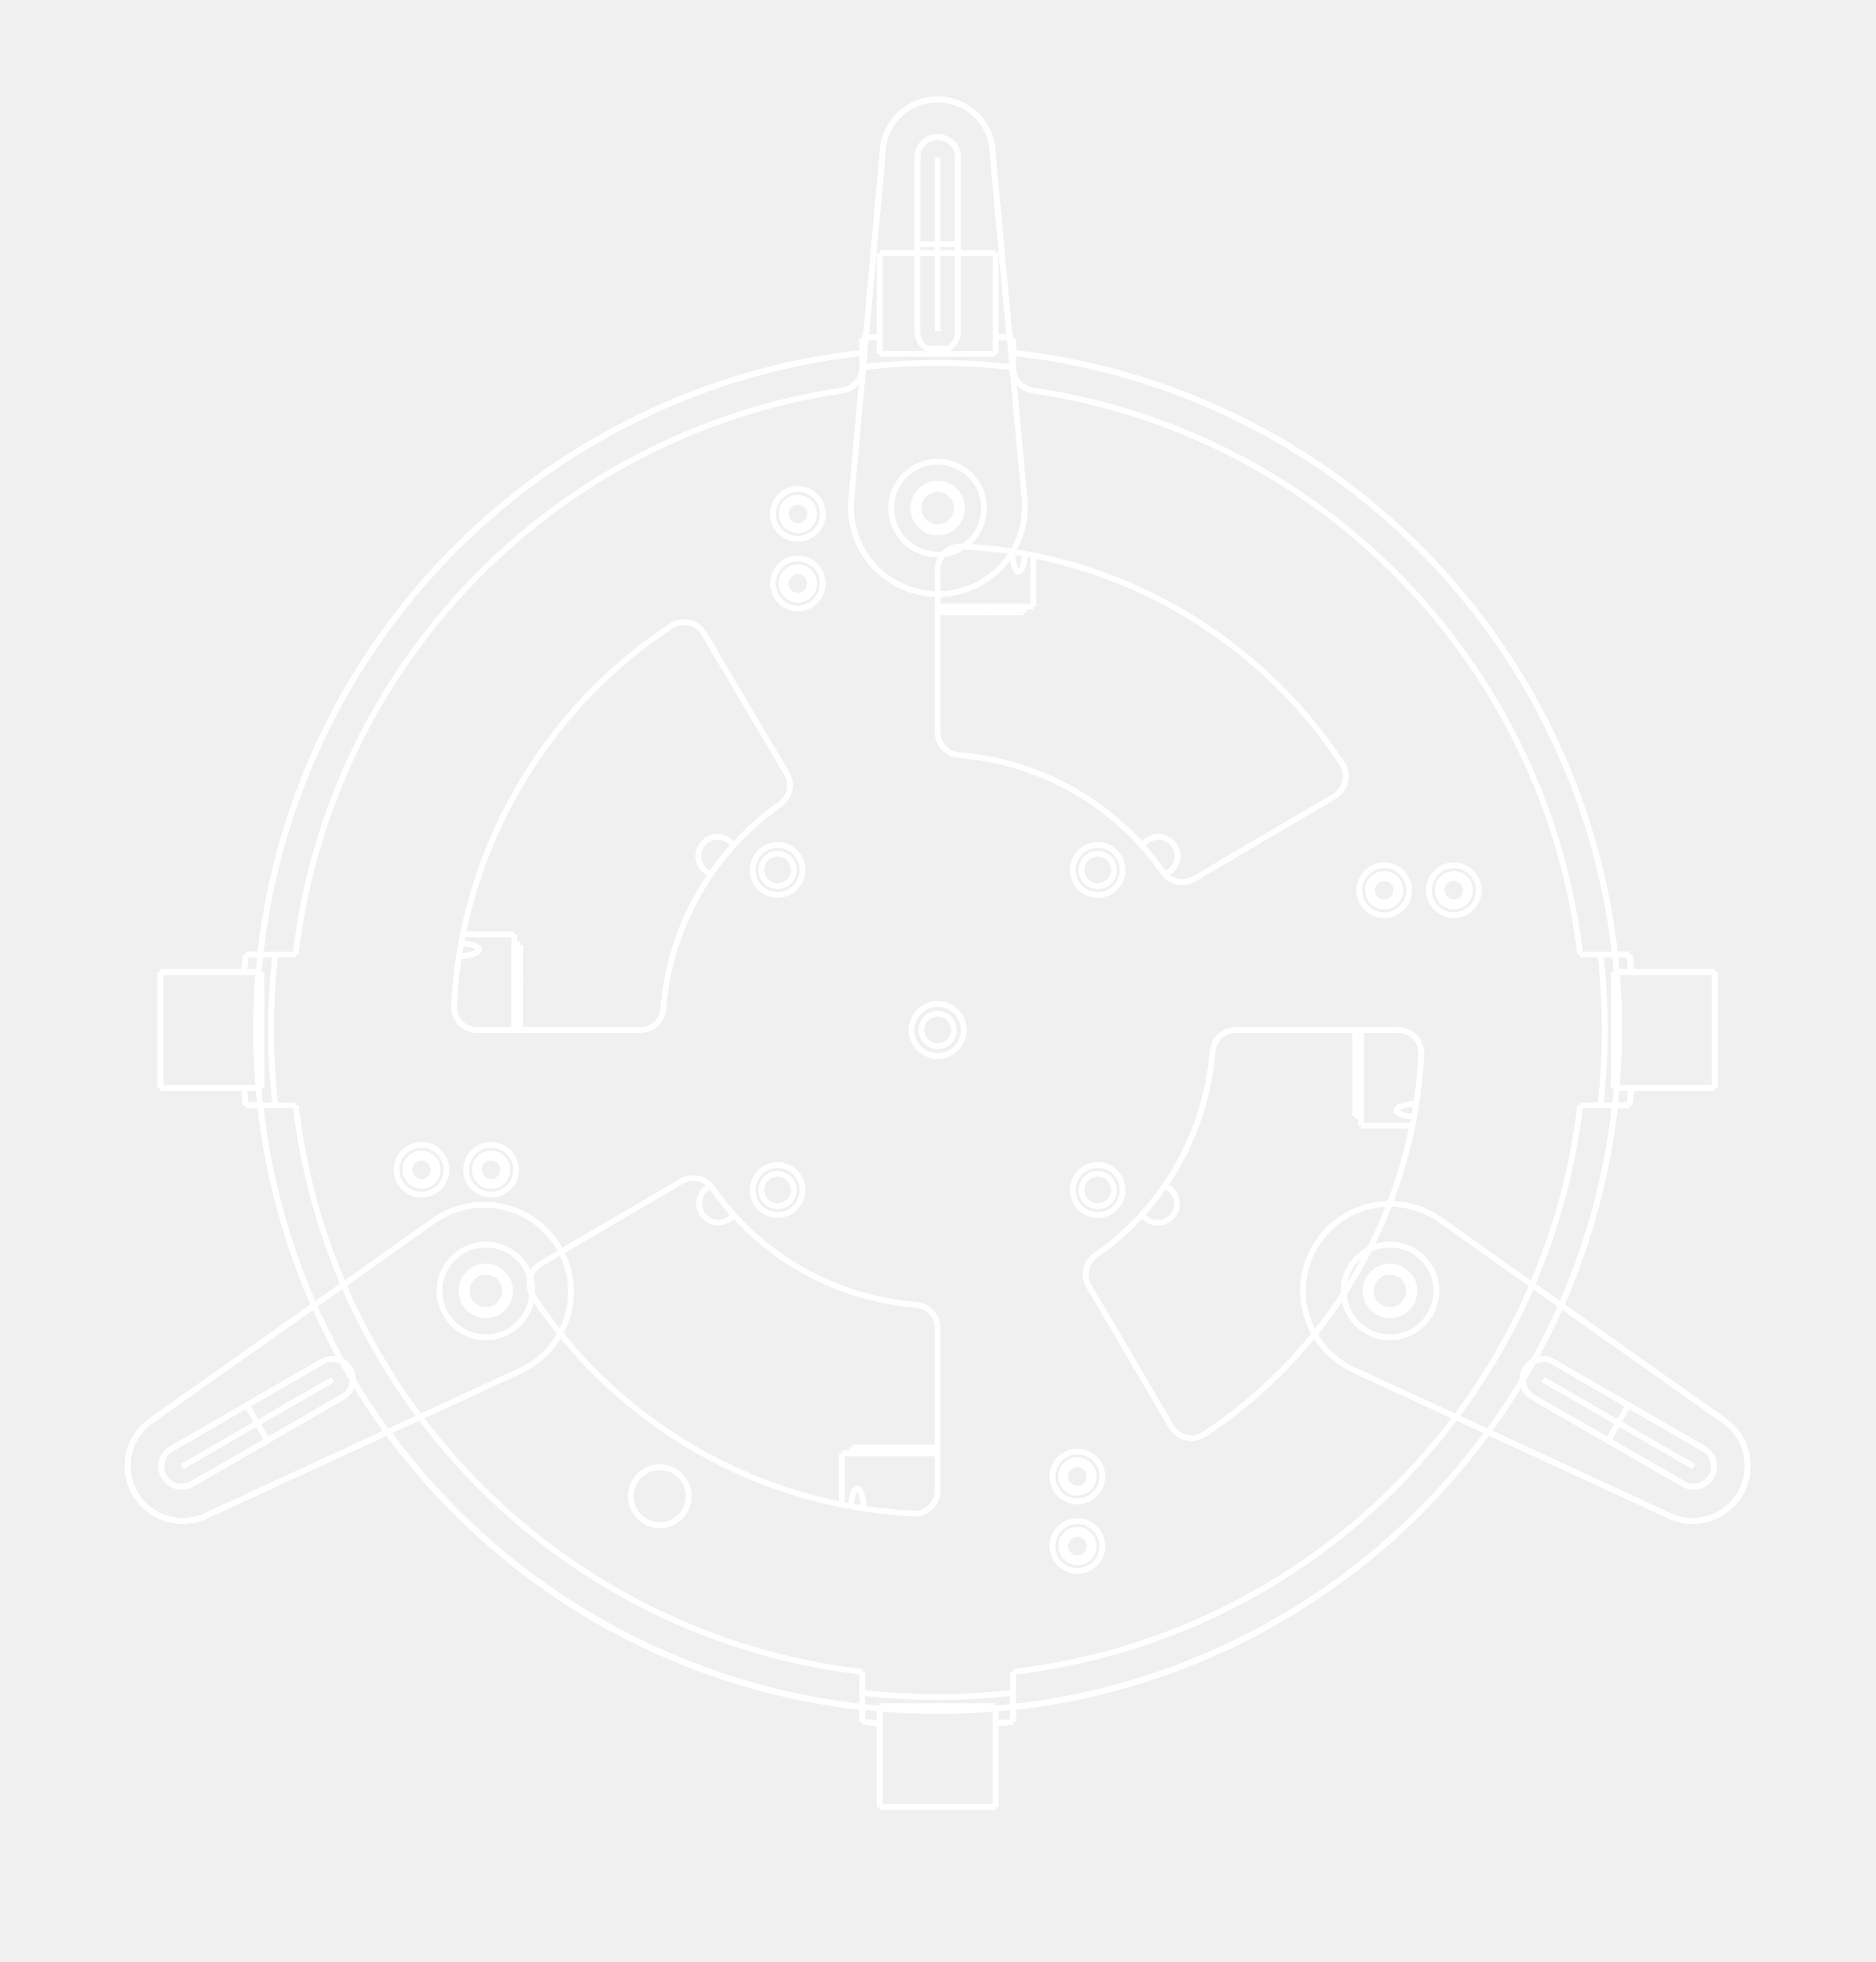
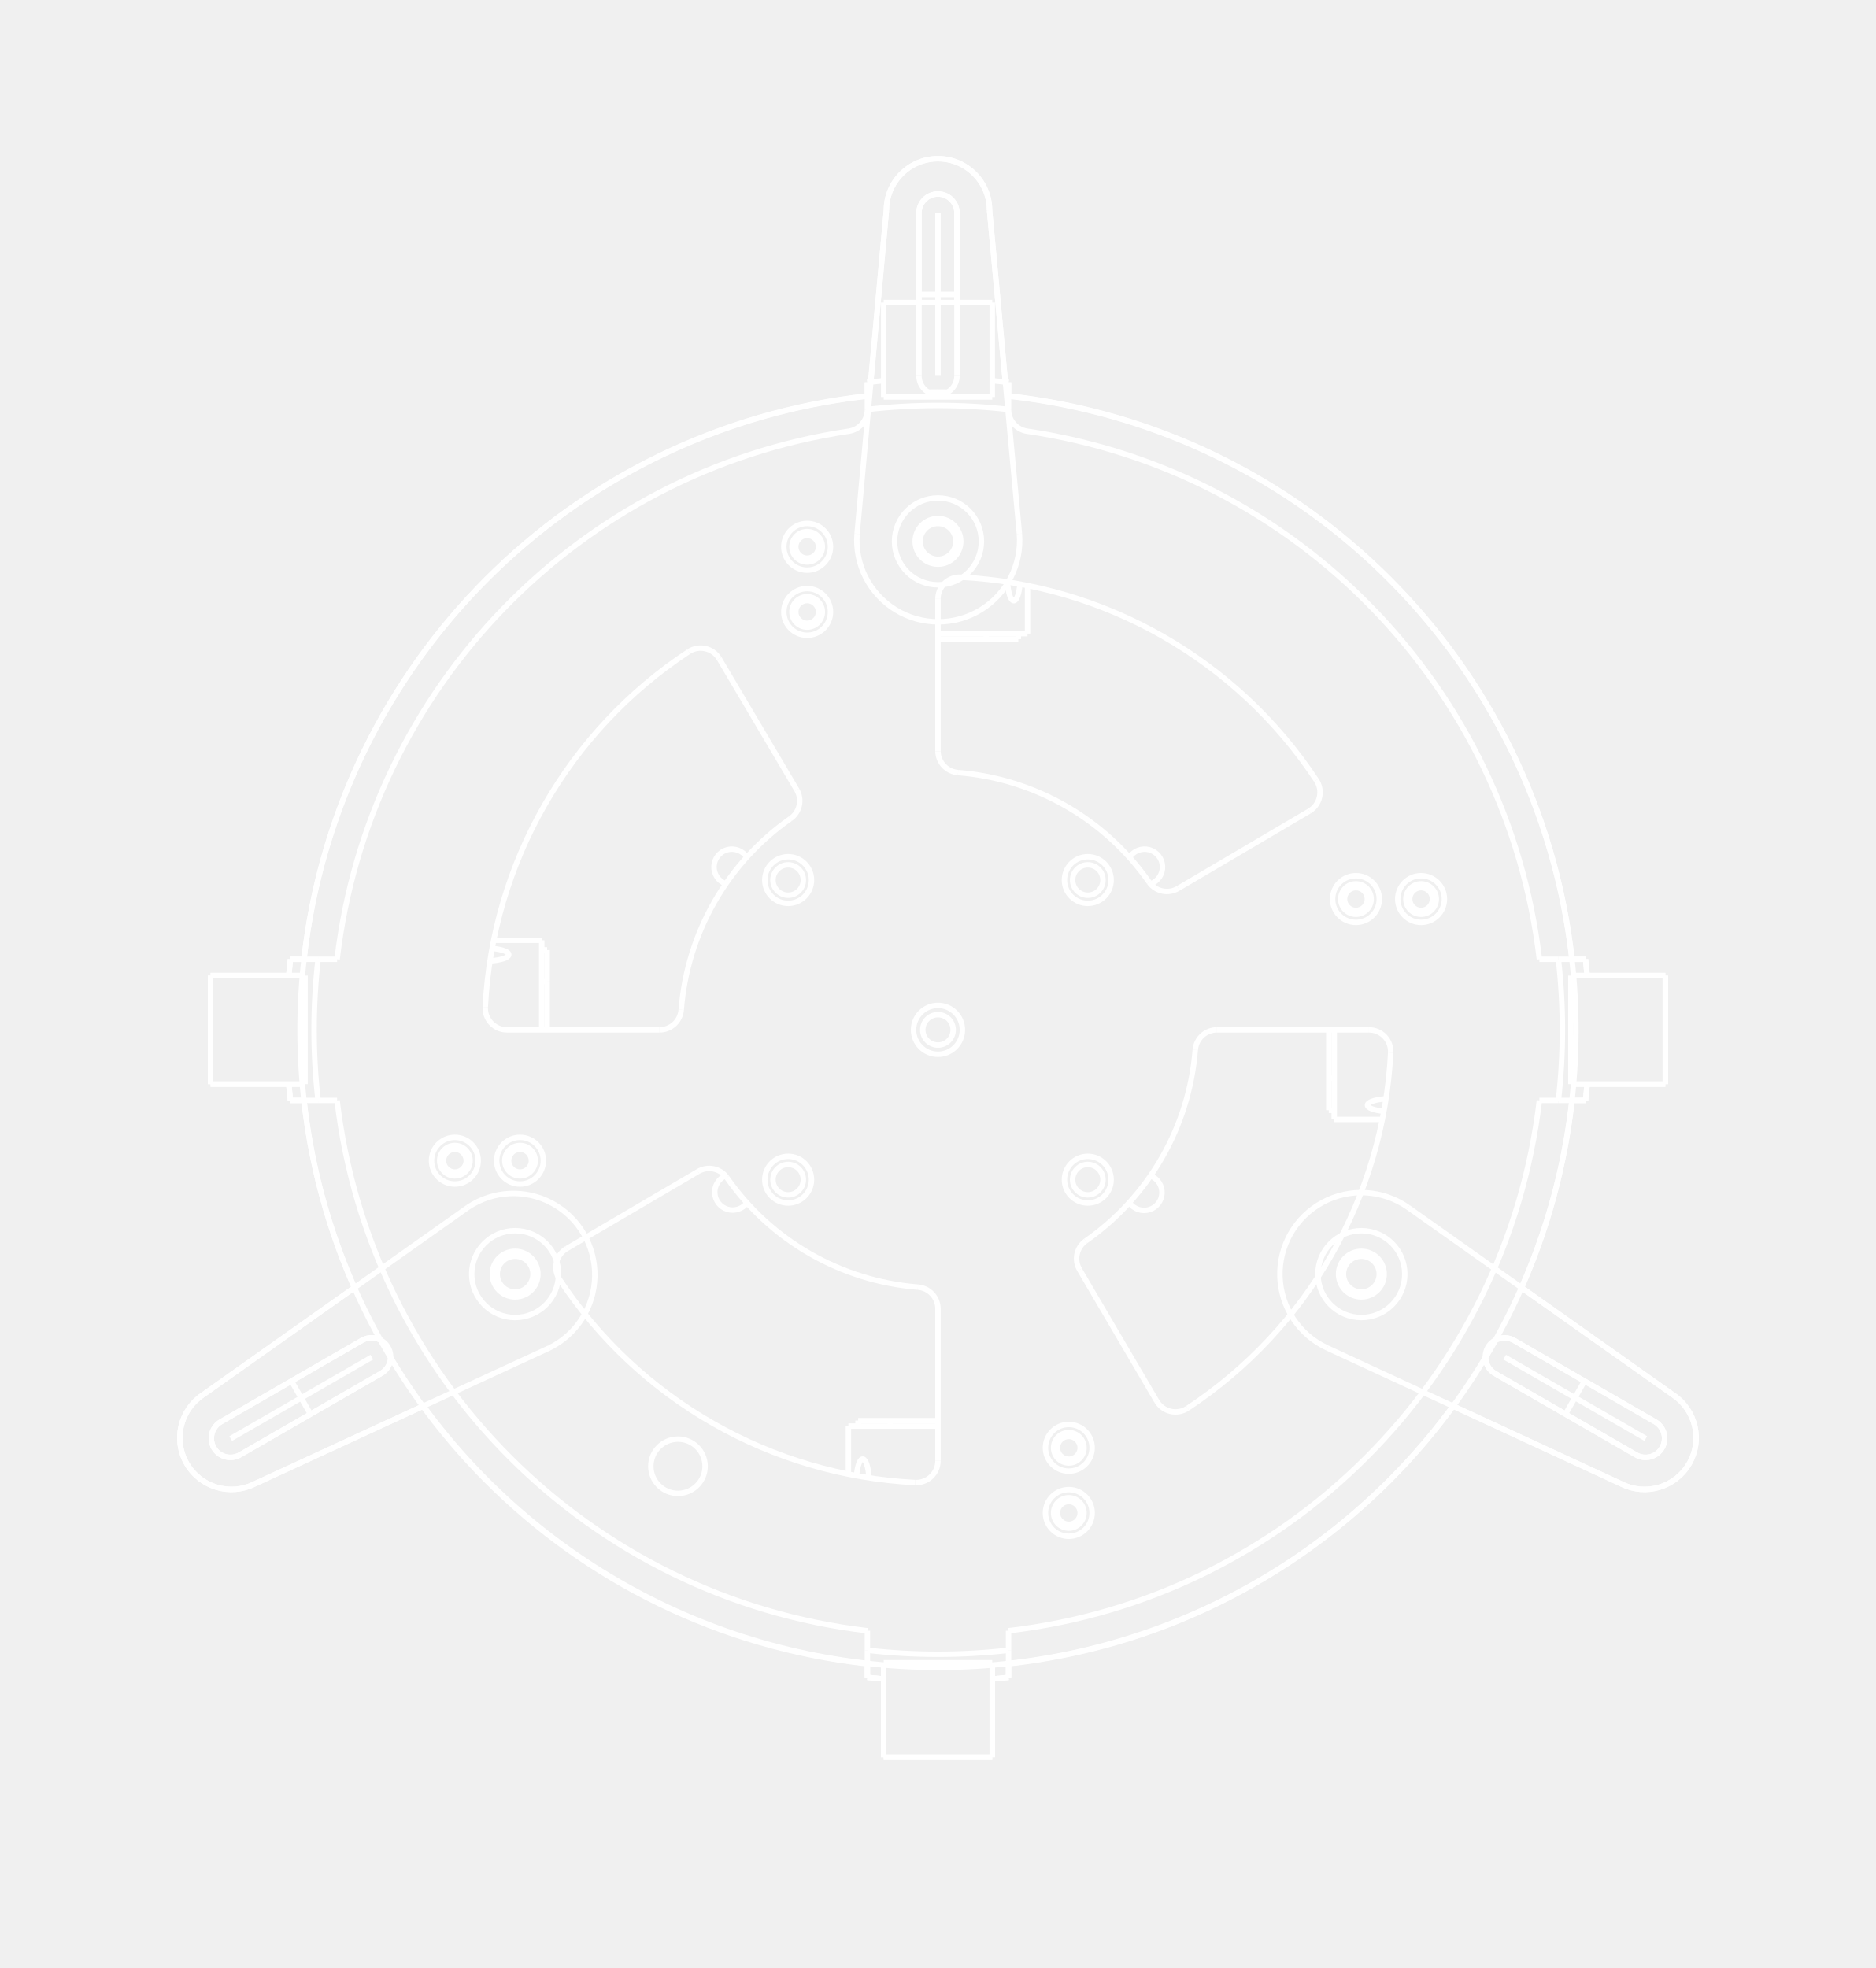
- <svg xmlns="http://www.w3.org/2000/svg" width="323" height="338" viewBox="-17.28 -18.13 322.56 338.36" role="img">
+ <svg xmlns="http://www.w3.org/2000/svg" width="346" height="363" viewBox="-28.8 -30.21 345.6 362.52" role="img">
  <style>line,path,polyline,polygon,circle,ellipse{fill:none;stroke:#ffffff;stroke-width:1;vector-effect:non-scaling-stroke}.f{fill:#ffffff;stroke:none}text{fill:#ffffff;font-family:'Pretendard','Malgun Gothic',sans-serif}</style>
  <path d="M104.8 186.4A3.3 3.3 0 1 0 108.8 191.4" />
  <path d="M108.8 127.7A3.3 3.3 0 1 0 104.9 132.6" />
  <path d="M183.2 132.6A3.3 3.3 0 1 0 179.3 127.7" />
  <path d="M179.3 191.4A3.3 3.3 0 1 0 183.2 186.4" />
  <path d="M131 42.7A117.5 117.5 0 0 0 27.2 146.5" />
  <path d="M27.2 172.5A117.5 117.5 0 0 0 131 276.3" />
  <path d="M157 276.3A117.5 117.5 0 0 0 260.8 172.5" />
  <path d="M260.8 146.5A117.5 117.5 0 0 0 157 42.7" />
  <line x1="71" y1="144.8" x2="72" y2="144.8" />
  <line x1="158.8" y1="86.5" x2="158.8" y2="87.5" />
  <line x1="217" y1="174.3" x2="216" y2="174.3" />
  <line x1="129.3" y1="232.5" x2="129.3" y2="231.5" />
  <path d="M258.3 172.5A115 115 0 0 0 258.3 146.5" />
  <line x1="258.3" y1="146.5" x2="263.3" y2="146.5" />
  <line x1="263.3" y1="172.5" x2="258.3" y2="172.5" />
  <path d="M263.6 149.5A120 120 0 0 0 263.3 146.5" />
  <path d="M263.3 172.5A120 120 0 0 0 263.6 169.5" />
  <path d="M131 273.8A115 115 0 0 0 157 273.8" />
  <line x1="157" y1="273.8" x2="157" y2="278.8" />
  <line x1="131" y1="278.8" x2="131" y2="273.8" />
  <path d="M154 279.1A120 120 0 0 0 157 278.8" />
  <path d="M131 278.8A120 120 0 0 0 134 279.1" />
  <path d="M29.8 146.5A115 115 0 0 0 29.8 172.5" />
  <line x1="29.8" y1="172.5" x2="24.7" y2="172.5" />
  <line x1="24.7" y1="146.5" x2="29.8" y2="146.5" />
  <path d="M24.4 169.5A120 120 0 0 0 24.7 172.5" />
  <path d="M24.7 146.5A120 120 0 0 0 24.4 149.5" />
  <line x1="254.8" y1="172.5" x2="258.3" y2="172.5" />
  <line x1="131" y1="270.2" x2="131" y2="273.8" />
  <line x1="33.3" y1="146.5" x2="29.8" y2="146.5" />
  <line x1="258.3" y1="146.5" x2="254.8" y2="146.5" />
  <line x1="157" y1="273.8" x2="157" y2="270.2" />
  <line x1="29.8" y1="172.5" x2="33.3" y2="172.5" />
  <path d="M127.6 49.2A111.5 111.5 0 0 0 33.3 146.5" />
  <path d="M33.3 172.5A111.5 111.5 0 0 0 131 270.2" />
  <path d="M254.8 146.5A111.5 111.5 0 0 0 160.4 49.2" />
  <path d="M157 270.2A111.5 111.5 0 0 0 254.8 172.5" />
  <path d="M134 39.9A120 120 0 0 0 131 40.2" />
  <path d="M157 40.2A120 120 0 0 0 154 39.9" />
  <line x1="131" y1="45.2" x2="131" y2="40.2" />
  <line x1="157" y1="40.2" x2="157" y2="45.2" />
  <path d="M157 45.2A115 115 0 0 0 131 45.2" />
  <circle cx="171.6" cy="187.1" r="2.8" />
  <circle cx="171.6" cy="187.1" r="4.3" />
  <circle cx="116.4" cy="187.1" r="2.8" />
  <circle cx="116.4" cy="187.1" r="4.3" />
  <circle cx="116.4" cy="131.9" r="2.8" />
  <circle cx="116.4" cy="131.9" r="4.3" />
  <circle cx="171.6" cy="131.9" r="2.8" />
  <circle cx="171.6" cy="131.9" r="4.3" />
  <circle cx="221" cy="135.4" r="2.8" />
  <circle cx="221" cy="135.4" r="4.3" />
  <circle cx="233" cy="135.4" r="2.8" />
  <circle cx="233" cy="135.4" r="4.3" />
  <circle cx="168.1" cy="236.5" r="2.8" />
  <circle cx="168.1" cy="236.5" r="4.3" />
  <circle cx="168.1" cy="248.5" r="2.8" />
  <circle cx="168.1" cy="248.5" r="4.3" />
  <circle cx="67" cy="183.6" r="2.8" />
  <circle cx="67" cy="183.6" r="4.3" />
  <circle cx="55" cy="183.6" r="2.8" />
  <circle cx="55" cy="183.6" r="4.3" />
  <circle cx="119.9" cy="82.5" r="2.8" />
  <circle cx="119.9" cy="82.5" r="4.3" />
  <circle cx="119.9" cy="70.5" r="2.8" />
  <circle cx="119.9" cy="70.5" r="4.3" />
  <path d="M127.6 49.2A4 4 0 0 0 131 45.3" />
  <path d="M157 45.3A4 4 0 0 0 160.4 49.2" />
  <line x1="131" y1="45.2" x2="131" y2="45.3" />
  <line x1="157" y1="45.3" x2="157" y2="45.2" />
  <path d="M144 108.2A4 4 0 0 0 147.7 112.1" />
  <path d="M148.2 76.1A4 4 0 0 0 144 80.1" />
  <path d="M212.4 119.2A4 4 0 0 0 213.7 113.5" />
  <path d="M182.9 132.3A4 4 0 0 0 188.3 133.4" />
  <path d="M195.4 159.5A4 4 0 0 0 191.4 163.2" />
  <path d="M227.4 163.7A4 4 0 0 0 223.4 159.5" />
  <path d="M171.2 198.4A4 4 0 0 0 170.1 203.7" />
  <path d="M184.3 227.9A4 4 0 0 0 190 229.2" />
  <path d="M139.8 242.9A4 4 0 0 0 144 238.9" />
  <path d="M144 210.8A4 4 0 0 0 140.3 206.9" />
  <path d="M105.1 186.7A4 4 0 0 0 99.8 185.6" />
  <path d="M75.6 199.8A4 4 0 0 0 74.3 205.5" />
  <path d="M60.6 155.3A4 4 0 0 0 64.6 159.5" />
  <path d="M92.7 159.5A4 4 0 0 0 96.7 155.8" />
  <path d="M116.8 120.6A4 4 0 0 0 118 115.3" />
  <path d="M103.7 91.1A4 4 0 0 0 98.1 89.8" />
  <line x1="144" y1="108.2" x2="144" y2="80.1" />
  <path d="M213.7 113.5A83.5 83.5 0 0 0 148.2 76.1" />
  <line x1="212.4" y1="119.2" x2="188.3" y2="133.4" />
  <path d="M182.9 132.3A47.5 47.5 0 0 0 147.7 112.1" />
  <line x1="195.4" y1="159.5" x2="223.4" y2="159.5" />
  <path d="M190 229.2A83.5 83.5 0 0 0 227.4 163.7" />
  <path d="M171.2 198.4A47.5 47.5 0 0 0 191.4 163.2" />
  <line x1="184.3" y1="227.9" x2="170.1" y2="203.7" />
  <path d="M74.3 205.5A83.5 83.5 0 0 0 139.8 242.9" />
  <line x1="144" y1="210.8" x2="144" y2="238.9" />
  <path d="M105.1 186.7A47.5 47.5 0 0 0 140.3 206.9" />
  <line x1="75.6" y1="199.8" x2="99.8" y2="185.6" />
  <path d="M98.1 89.8A83.5 83.5 0 0 0 60.6 155.3" />
  <line x1="92.7" y1="159.5" x2="64.6" y2="159.5" />
  <path d="M116.8 120.6A47.5 47.5 0 0 0 96.7 155.8" />
  <line x1="103.7" y1="91.1" x2="118" y2="115.3" />
  <circle cx="144" cy="159.5" r="2.8" />
  <circle cx="144" cy="159.5" r="4.5" />
  <circle cx="119.9" cy="82.5" r="2.1" />
  <circle cx="119.9" cy="70.5" r="2.1" />
  <circle cx="67" cy="183.6" r="2.1" />
  <circle cx="55" cy="183.6" r="2.1" />
  <circle cx="168.1" cy="236.5" r="2.1" />
  <circle cx="168.1" cy="248.5" r="2.1" />
  <circle cx="221" cy="135.4" r="2.1" />
  <circle cx="233" cy="135.4" r="2.1" />
  <path d="M156.8 77A4.5 1.2 90.0 0 0 159.1 77.4" />
  <line x1="160.5" y1="86.5" x2="160.5" y2="77.6" />
  <line x1="144" y1="86.5" x2="160.5" y2="86.5" />
  <path d="M61.5 146.8A4.5 1.2 -0.0 0 0 61.9 144.5" />
  <line x1="71" y1="143" x2="62.2" y2="143" />
  <line x1="71" y1="159.5" x2="71" y2="143" />
  <path d="M131.3 242A4.5 1.2 -90.0 0 0 129 241.6" />
  <line x1="127.5" y1="232.5" x2="127.5" y2="241.4" />
  <line x1="144" y1="232.5" x2="127.5" y2="232.5" />
  <path d="M226.5 172.2A4.5 1.2 180.0 0 0 226.2 174.5" />
  <line x1="217" y1="176" x2="225.9" y2="176" />
  <line x1="217" y1="159.5" x2="217" y2="176" />
  <line x1="152.9" y1="87.5" x2="152.9" y2="86.5" />
  <line x1="158.8" y1="87.5" x2="152.9" y2="87.5" />
  <line x1="158.8" y1="86.5" x2="158.8" y2="87.5" />
  <line x1="144" y1="87.5" x2="152.9" y2="87.5" />
  <line x1="72" y1="150.6" x2="71" y2="150.6" />
  <line x1="72" y1="144.8" x2="72" y2="150.6" />
  <line x1="71" y1="144.8" x2="72" y2="144.8" />
  <line x1="72" y1="159.5" x2="72" y2="150.6" />
  <line x1="135.2" y1="231.5" x2="135.2" y2="232.5" />
  <line x1="129.3" y1="231.5" x2="135.2" y2="231.5" />
  <line x1="129.3" y1="232.5" x2="129.3" y2="231.5" />
  <line x1="144" y1="231.5" x2="135.2" y2="231.5" />
  <line x1="216" y1="168.4" x2="217" y2="168.4" />
  <line x1="216" y1="174.3" x2="216" y2="168.4" />
  <line x1="217" y1="174.3" x2="216" y2="174.3" />
  <line x1="216" y1="159.5" x2="216" y2="168.4" />
  <line x1="250.1" y1="216.7" x2="276.1" y2="231.7" />
  <path d="M244.9 219.8A3.5 3.5 0 0 0 246.6 222.8" />
  <path d="M250.1 216.7A3.5 3.5 0 0 0 246.7 216.7" />
  <line x1="272.6" y1="237.8" x2="246.6" y2="222.8" />
  <path d="M272.6 237.8A3.5 3.5 0 1 0 276.1 231.7" />
  <line x1="270" y1="243.2" x2="238.9" y2="228.8" />
  <path d="M270 243.2A9.5 9.5 0 0 0 279.5 226.8" />
  <line x1="251.5" y1="207" x2="279.5" y2="226.8" />
  <line x1="140.5" y1="25.5" x2="140.5" y2="9" />
  <line x1="147.5" y1="9" x2="147.5" y2="25.5" />
  <path d="M147.5 9A3.5 3.5 0 0 0 140.5 9" />
  <line x1="153.5" y1="8.5" x2="156.4" y2="40.1" />
  <path d="M153.5 8.5A9.5 9.5 0 0 0 134.5 8.5" />
  <line x1="131.6" y1="40.1" x2="134.5" y2="8.5" />
  <line x1="41.4" y1="222.8" x2="15.4" y2="237.8" />
  <path d="M41.4 216.7A3.5 3.5 0 0 0 37.9 216.7" />
  <path d="M41.4 222.8A3.5 3.5 0 0 0 43.2 219.8" />
  <line x1="11.9" y1="231.7" x2="37.9" y2="216.7" />
  <path d="M11.9 231.7A3.5 3.5 0 0 0 15.4 237.8" />
  <line x1="8.5" y1="226.8" x2="36.5" y2="207" />
  <path d="M8.5 226.8A9.5 9.5 0 0 0 18 243.2" />
  <line x1="49.2" y1="228.8" x2="18" y2="243.2" />
  <line x1="154" y1="276.1" x2="134" y2="276.1" />
  <line x1="154" y1="293.5" x2="154" y2="276.1" />
  <line x1="134" y1="293.5" x2="134" y2="276.1" />
  <line x1="154" y1="293.5" x2="134" y2="293.5" />
  <line x1="260.6" y1="149.5" x2="260.6" y2="169.5" />
  <line x1="278" y1="149.5" x2="260.6" y2="149.5" />
  <line x1="278" y1="169.5" x2="260.6" y2="169.5" />
  <line x1="278" y1="149.5" x2="278" y2="169.5" />
  <line x1="134" y1="42.9" x2="154" y2="42.9" />
  <line x1="134" y1="25.5" x2="134" y2="42.9" />
  <line x1="154" y1="25.5" x2="154" y2="42.9" />
  <line x1="134" y1="25.5" x2="154" y2="25.5" />
  <line x1="27.4" y1="169.5" x2="27.4" y2="149.5" />
  <line x1="10" y1="169.5" x2="27.4" y2="169.5" />
  <line x1="10" y1="149.5" x2="27.4" y2="149.5" />
  <line x1="10" y1="169.5" x2="10" y2="149.5" />
  <circle cx="96.1" cy="239.9" r="5" />
  <path d="M251.5 207A117.5 117.5 0 0 0 156.6 42.7" />
  <path d="M244.9 219.8A117.5 117.5 0 0 0 246.7 216.7" />
  <path d="M49.2 228.8A117.5 117.5 0 0 0 238.9 228.8" />
  <path d="M41.4 216.7A117.5 117.5 0 0 0 43.2 219.8" />
  <path d="M131.4 42.7A117.5 117.5 0 0 0 36.5 207" />
  <path d="M145.8 42A117.5 117.5 0 0 0 142.2 42" />
  <path d="M263.3 172.5A120 120 0 0 0 263.6 169.5" />
  <path d="M263.6 149.5A120 120 0 0 0 263.3 146.5" />
  <line x1="260.8" y1="172.5" x2="263.3" y2="172.5" />
  <line x1="263.3" y1="146.5" x2="260.8" y2="146.5" />
  <path d="M131 278.8A120 120 0 0 0 134 279.1" />
  <path d="M154 279.1A120 120 0 0 0 157 278.8" />
  <line x1="131" y1="276.3" x2="131" y2="278.8" />
  <line x1="157" y1="278.8" x2="157" y2="276.3" />
  <path d="M24.7 146.5A120 120 0 0 0 24.4 149.5" />
  <path d="M24.4 169.5A120 120 0 0 0 24.7 172.5" />
  <line x1="27.2" y1="146.5" x2="24.7" y2="146.5" />
  <line x1="24.7" y1="172.5" x2="27.2" y2="172.5" />
  <path d="M157 40.2A120 120 0 0 0 156.4 40.1" />
  <path d="M131.6 40.1A120 120 0 0 0 131 40.2" />
  <line x1="131" y1="40.2" x2="131" y2="42.7" />
  <line x1="157" y1="42.7" x2="157" y2="40.2" />
  <circle cx="222" cy="204.5" r="8" />
  <circle cx="222" cy="204.5" r="4.2" />
  <line x1="276.1" y1="231.7" x2="250.1" y2="216.7" />
  <path d="M250.1 216.7A3.5 3.5 0 0 0 246.6 222.8" />
  <line x1="246.6" y1="222.8" x2="272.6" y2="237.8" />
  <path d="M272.6 237.8A3.5 3.5 0 1 0 276.1 231.7" />
  <path d="M230.6 192.2A15 15 0 1 0 215.7 218.1" />
  <line x1="215.7" y1="218.1" x2="270" y2="243.2" />
  <path d="M270 243.2A9.5 9.5 0 0 0 279.5 226.8" />
  <line x1="279.5" y1="226.8" x2="230.6" y2="192.2" />
  <circle cx="144" cy="69.5" r="8" />
  <circle cx="144" cy="69.5" r="4.2" />
  <line x1="140.5" y1="9" x2="140.5" y2="39" />
  <path d="M140.5 39A3.5 3.5 0 0 0 147.5 39" />
  <line x1="147.5" y1="39" x2="147.5" y2="9" />
  <path d="M147.5 9A3.5 3.5 0 0 0 140.5 9" />
  <path d="M129.1 68.1A15 15 0 1 0 159 68.1" />
  <line x1="159" y1="68.1" x2="153.5" y2="8.5" />
  <path d="M153.5 8.5A9.5 9.5 0 0 0 134.5 8.5" />
  <line x1="134.5" y1="8.5" x2="129.1" y2="68.1" />
  <circle cx="66.1" cy="204.5" r="8" />
  <circle cx="66.1" cy="204.5" r="4.2" />
  <line x1="15.4" y1="237.8" x2="41.4" y2="222.8" />
  <path d="M41.4 222.8A3.5 3.5 0 1 0 37.9 216.7" />
  <line x1="37.9" y1="216.7" x2="11.9" y2="231.7" />
  <path d="M11.9 231.7A3.5 3.5 0 0 0 15.4 237.8" />
  <path d="M72.4 218.1A15 15 0 1 0 57.4 192.2" />
  <line x1="57.4" y1="192.2" x2="8.5" y2="226.8" />
  <path d="M8.5 226.8A9.5 9.5 0 0 0 18 243.2" />
  <line x1="18" y1="243.2" x2="72.4" y2="218.1" />
  <circle cx="222" cy="204.5" r="3.3" />
  <circle cx="144" cy="69.5" r="3.3" />
  <circle cx="66.1" cy="204.5" r="3.3" />
  <line x1="154" y1="293.5" x2="154" y2="276.6" />
  <line x1="134" y1="293.5" x2="154" y2="293.5" />
  <line x1="134" y1="293.5" x2="134" y2="276.6" />
  <line x1="278" y1="149.5" x2="261.1" y2="149.5" />
  <line x1="278" y1="169.5" x2="278" y2="149.5" />
  <line x1="278" y1="169.5" x2="261.1" y2="169.5" />
  <line x1="10" y1="169.5" x2="26.9" y2="169.5" />
  <line x1="10" y1="149.5" x2="10" y2="169.5" />
  <line x1="10" y1="149.5" x2="27" y2="149.5" />
  <line x1="144" y1="39" x2="144" y2="9" />
  <line x1="140.5" y1="24" x2="147.5" y2="24" />
  <line x1="274.4" y1="234.8" x2="248.4" y2="219.8" />
  <line x1="259.6" y1="230.3" x2="263.1" y2="224.2" />
  <line x1="13.7" y1="234.8" x2="39.7" y2="219.8" />
  <line x1="24.9" y1="224.2" x2="28.4" y2="230.3" />
</svg>
